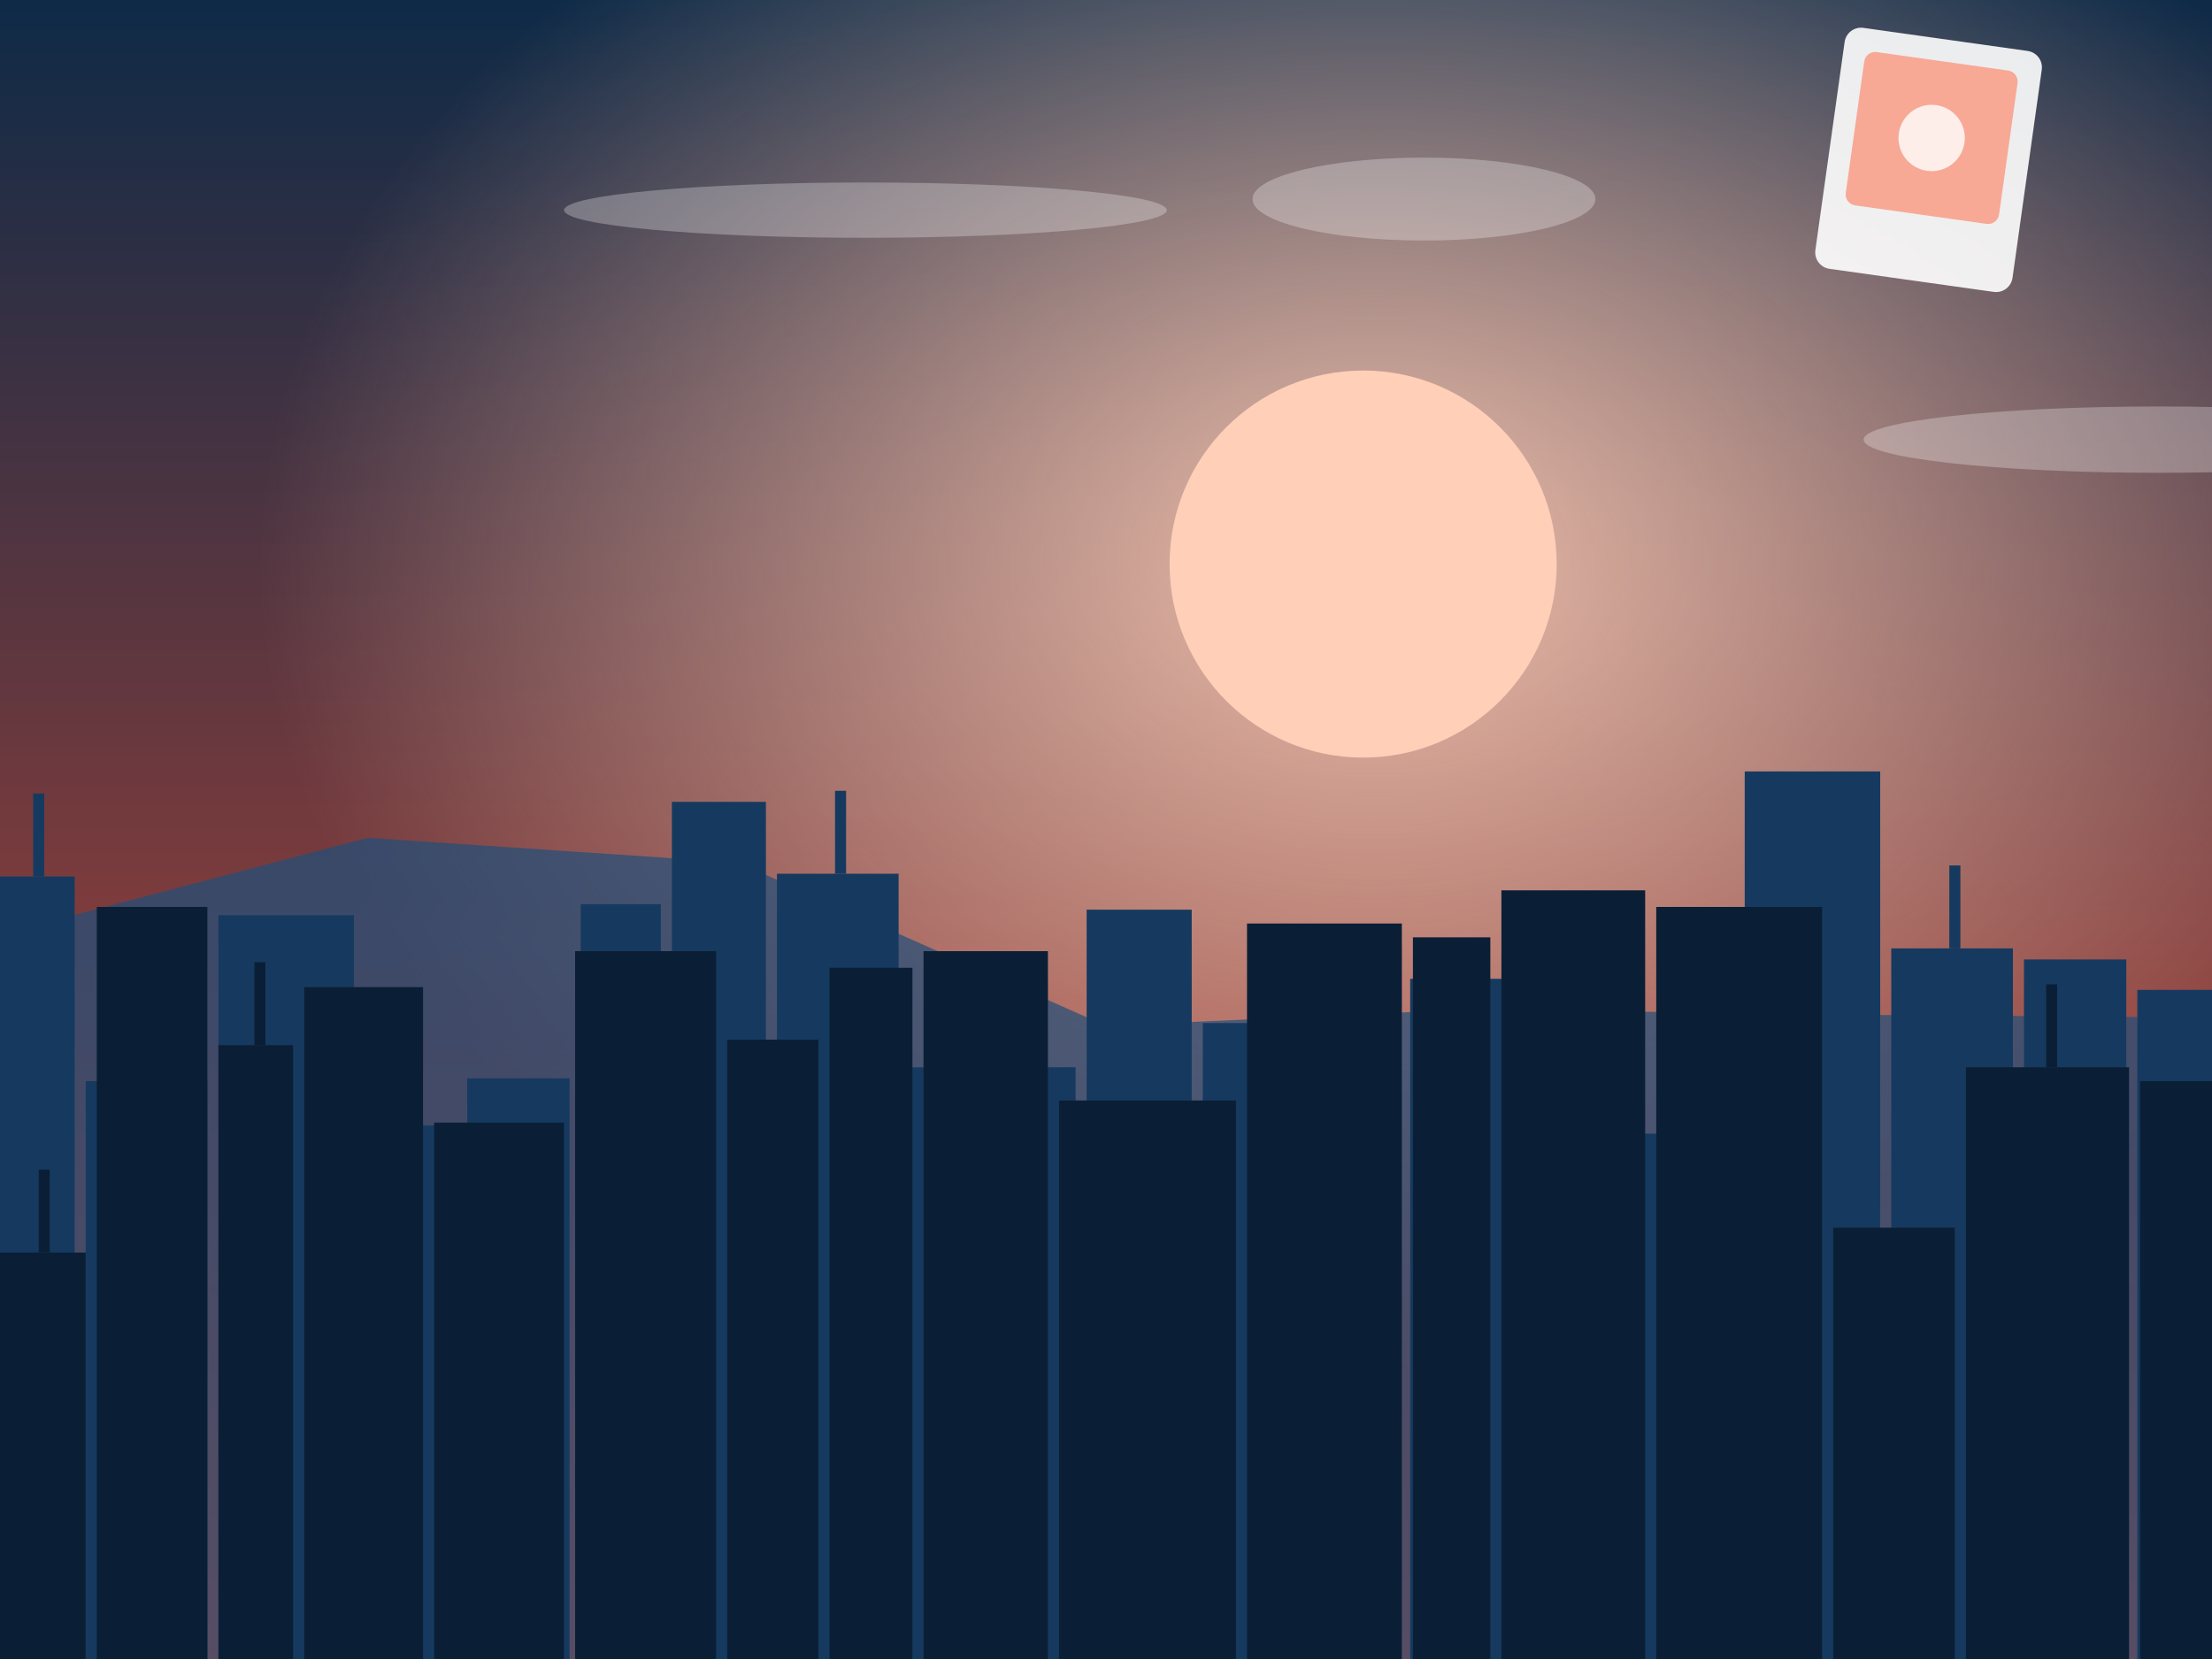
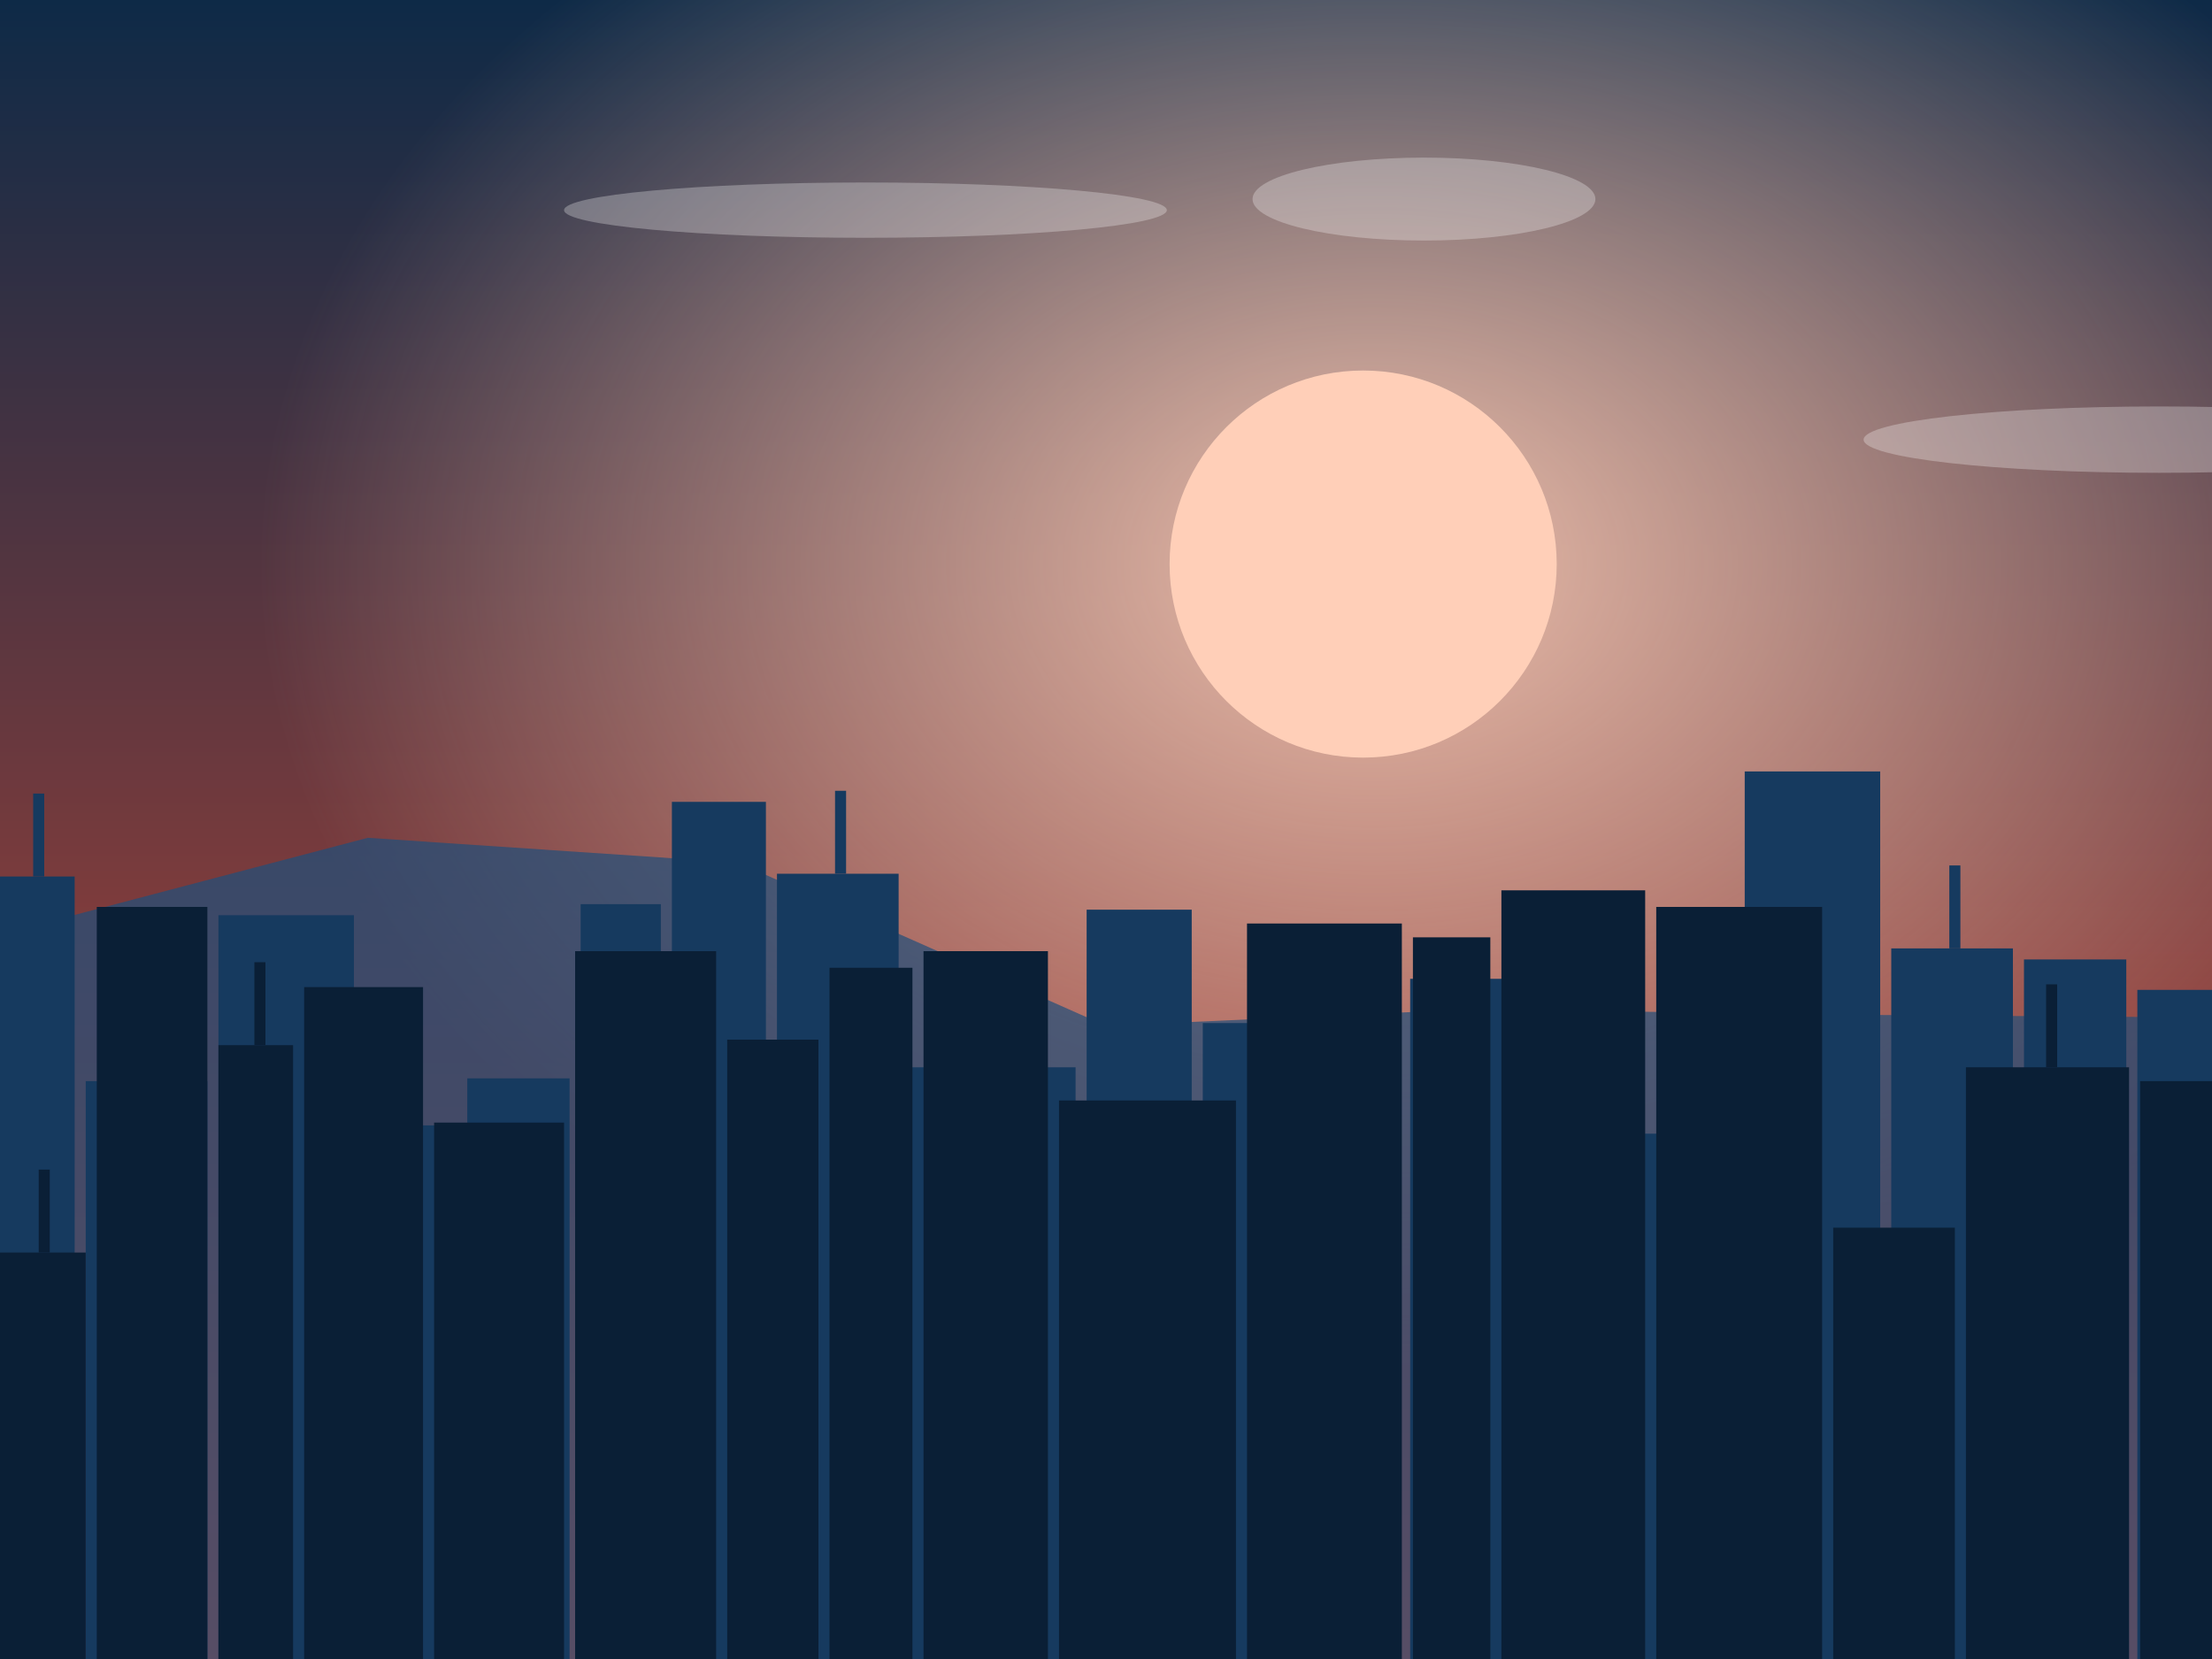
<svg xmlns="http://www.w3.org/2000/svg" viewBox="0 0 800 600" preserveAspectRatio="xMidYMid slice" role="img" aria-label="city postcard illustration">
  <defs>
    <linearGradient id="s" x1="0" y1="0" x2="0" y2="1">
      <stop offset="0" stop-color="#0e2a47" />
      <stop offset="1" stop-color="#d94a33" />
    </linearGradient>
    <radialGradient id="g" cx="0.62" cy="0.34" r="0.5">
      <stop offset="0" stop-color="#ffcfb8" stop-opacity="0.9" />
      <stop offset="1" stop-color="#ffcfb8" stop-opacity="0" />
    </radialGradient>
  </defs>
  <rect width="800" height="600" fill="url(#s)" />
  <rect width="800" height="600" fill="url(#g)" />
  <circle cx="493" cy="204" r="70" fill="#ffcfb8" />
  <ellipse cx="781" cy="159" rx="107" ry="12" fill="#fff" opacity="0.28" />
  <ellipse cx="515" cy="72" rx="62" ry="15" fill="#fff" opacity="0.28" />
  <ellipse cx="313" cy="76" rx="109" ry="10" fill="#fff" opacity="0.28" />
  <path d="M0 600 L0 338 L0 338 L133 303 L267 312 L400 371 L533 365 L667 367 L800 368 L800 600 Z" fill="#1f4e7a" opacity="0.7" />
  <rect x="0" y="317" width="27" height="353" fill="#163a5f" />
  <rect x="12" y="287" width="4" height="30" fill="#163a5f" />
  <rect x="31" y="391" width="44" height="279" fill="#163a5f" />
  <rect x="79" y="331" width="49" height="339" fill="#163a5f" />
  <rect x="132" y="407" width="33" height="263" fill="#163a5f" />
  <rect x="169" y="390" width="37" height="280" fill="#163a5f" />
  <rect x="210" y="327" width="29" height="343" fill="#163a5f" />
  <rect x="243" y="290" width="34" height="380" fill="#163a5f" />
  <rect x="281" y="316" width="44" height="354" fill="#163a5f" />
  <rect x="302" y="286" width="4" height="30" fill="#163a5f" />
  <rect x="329" y="386" width="60" height="284" fill="#163a5f" />
  <rect x="393" y="329" width="38" height="341" fill="#163a5f" />
  <rect x="435" y="370" width="32" height="300" fill="#163a5f" />
  <rect x="471" y="391" width="35" height="279" fill="#163a5f" />
  <rect x="488" y="361" width="4" height="30" fill="#163a5f" />
  <rect x="510" y="354" width="57" height="316" fill="#163a5f" />
  <rect x="571" y="410" width="56" height="260" fill="#163a5f" />
  <rect x="631" y="279" width="49" height="391" fill="#163a5f" />
  <rect x="684" y="343" width="44" height="327" fill="#163a5f" />
  <rect x="705" y="313" width="4" height="30" fill="#163a5f" />
  <rect x="732" y="347" width="37" height="323" fill="#163a5f" />
  <rect x="773" y="358" width="62" height="312" fill="#163a5f" />
  <rect x="803" y="328" width="4" height="30" fill="#163a5f" />
  <rect x="0" y="453" width="31" height="267" fill="#0a1f36" />
  <rect x="14" y="423" width="4" height="30" fill="#0a1f36" />
  <rect x="35" y="328" width="40" height="392" fill="#0a1f36" />
  <rect x="79" y="378" width="27" height="342" fill="#0a1f36" />
  <rect x="92" y="348" width="4" height="30" fill="#0a1f36" />
  <rect x="110" y="357" width="43" height="363" fill="#0a1f36" />
  <rect x="157" y="406" width="47" height="314" fill="#0a1f36" />
  <rect x="208" y="344" width="51" height="376" fill="#0a1f36" />
  <rect x="263" y="376" width="33" height="344" fill="#0a1f36" />
  <rect x="300" y="350" width="30" height="370" fill="#0a1f36" />
  <rect x="334" y="344" width="45" height="376" fill="#0a1f36" />
  <rect x="383" y="398" width="64" height="322" fill="#0a1f36" />
  <rect x="451" y="334" width="56" height="386" fill="#0a1f36" />
  <rect x="511" y="339" width="28" height="381" fill="#0a1f36" />
  <rect x="543" y="322" width="52" height="398" fill="#0a1f36" />
  <rect x="599" y="328" width="60" height="392" fill="#0a1f36" />
  <rect x="663" y="444" width="44" height="276" fill="#0a1f36" />
  <rect x="711" y="386" width="59" height="334" fill="#0a1f36" />
  <rect x="740" y="356" width="4" height="30" fill="#0a1f36" />
  <rect x="774" y="391" width="56" height="329" fill="#0a1f36" />
-   <g transform="translate(700 40) rotate(8)">
-     <rect x="-36" y="-26" width="72" height="88" rx="6" fill="#fff" opacity="0.9" />
-     <rect x="-28" y="-18" width="56" height="56" rx="4" fill="#f7a996" />
-     <circle cx="0" cy="10" r="12" fill="#fff" opacity="0.8" />
-   </g>
</svg>
